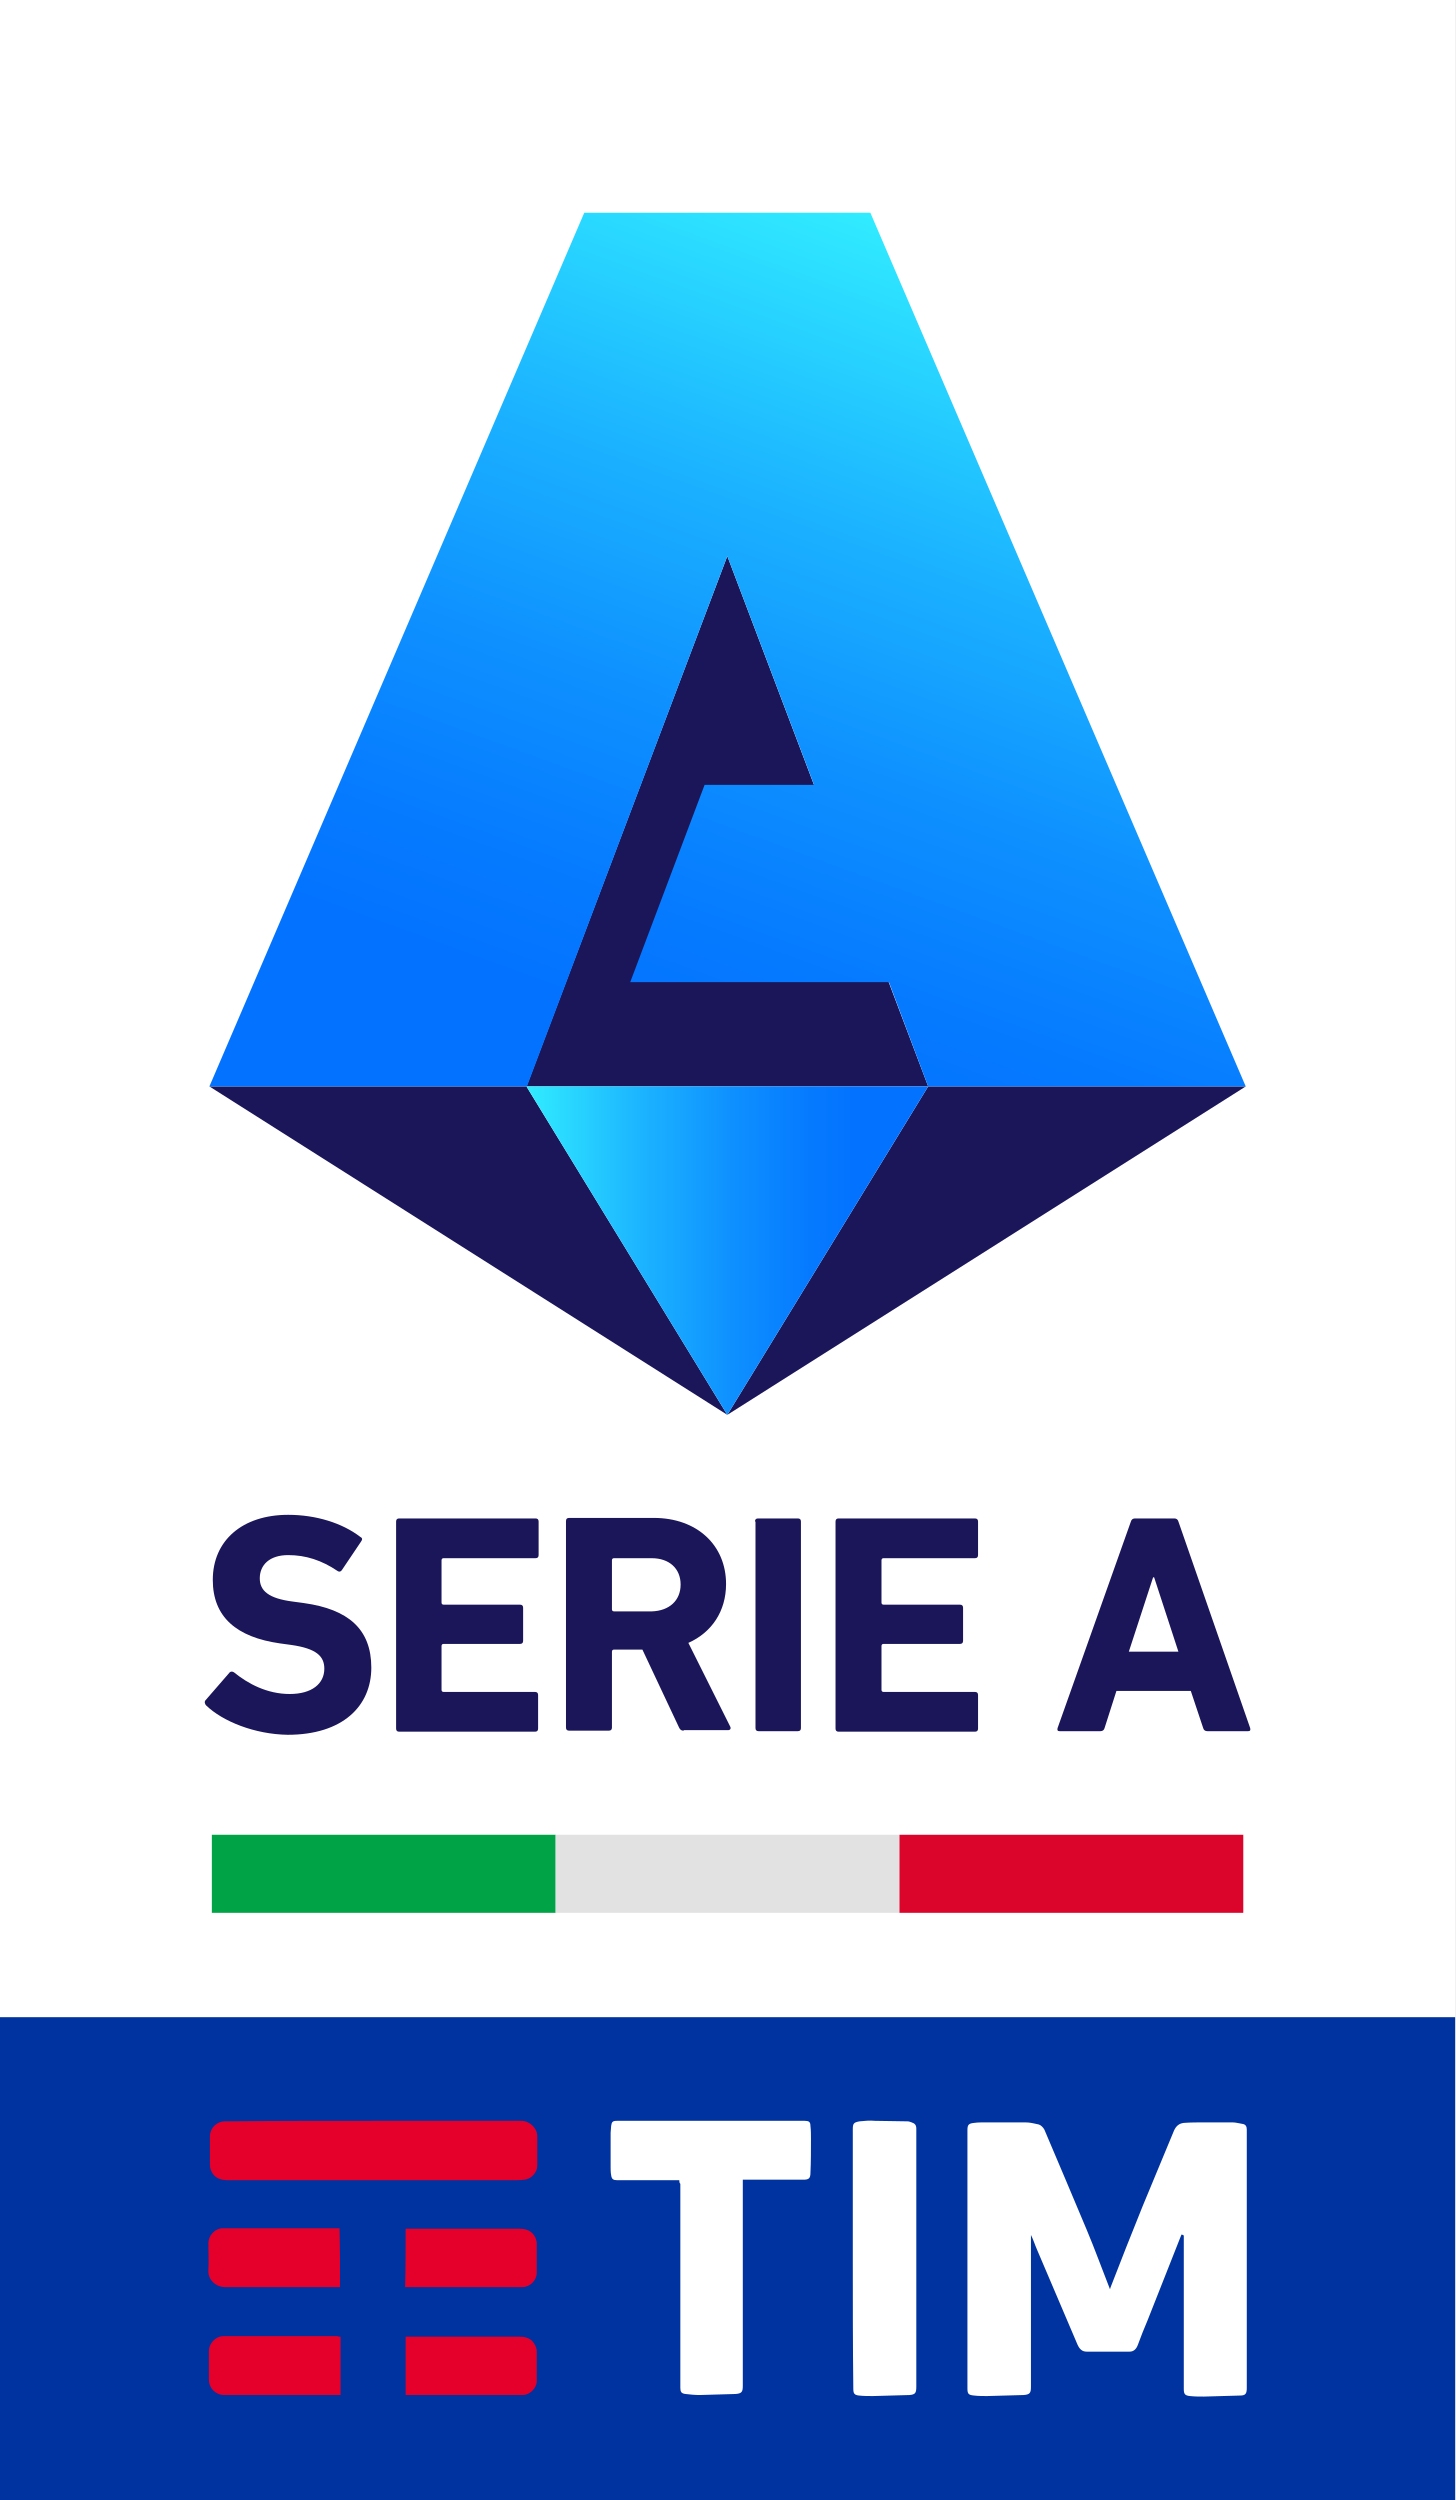
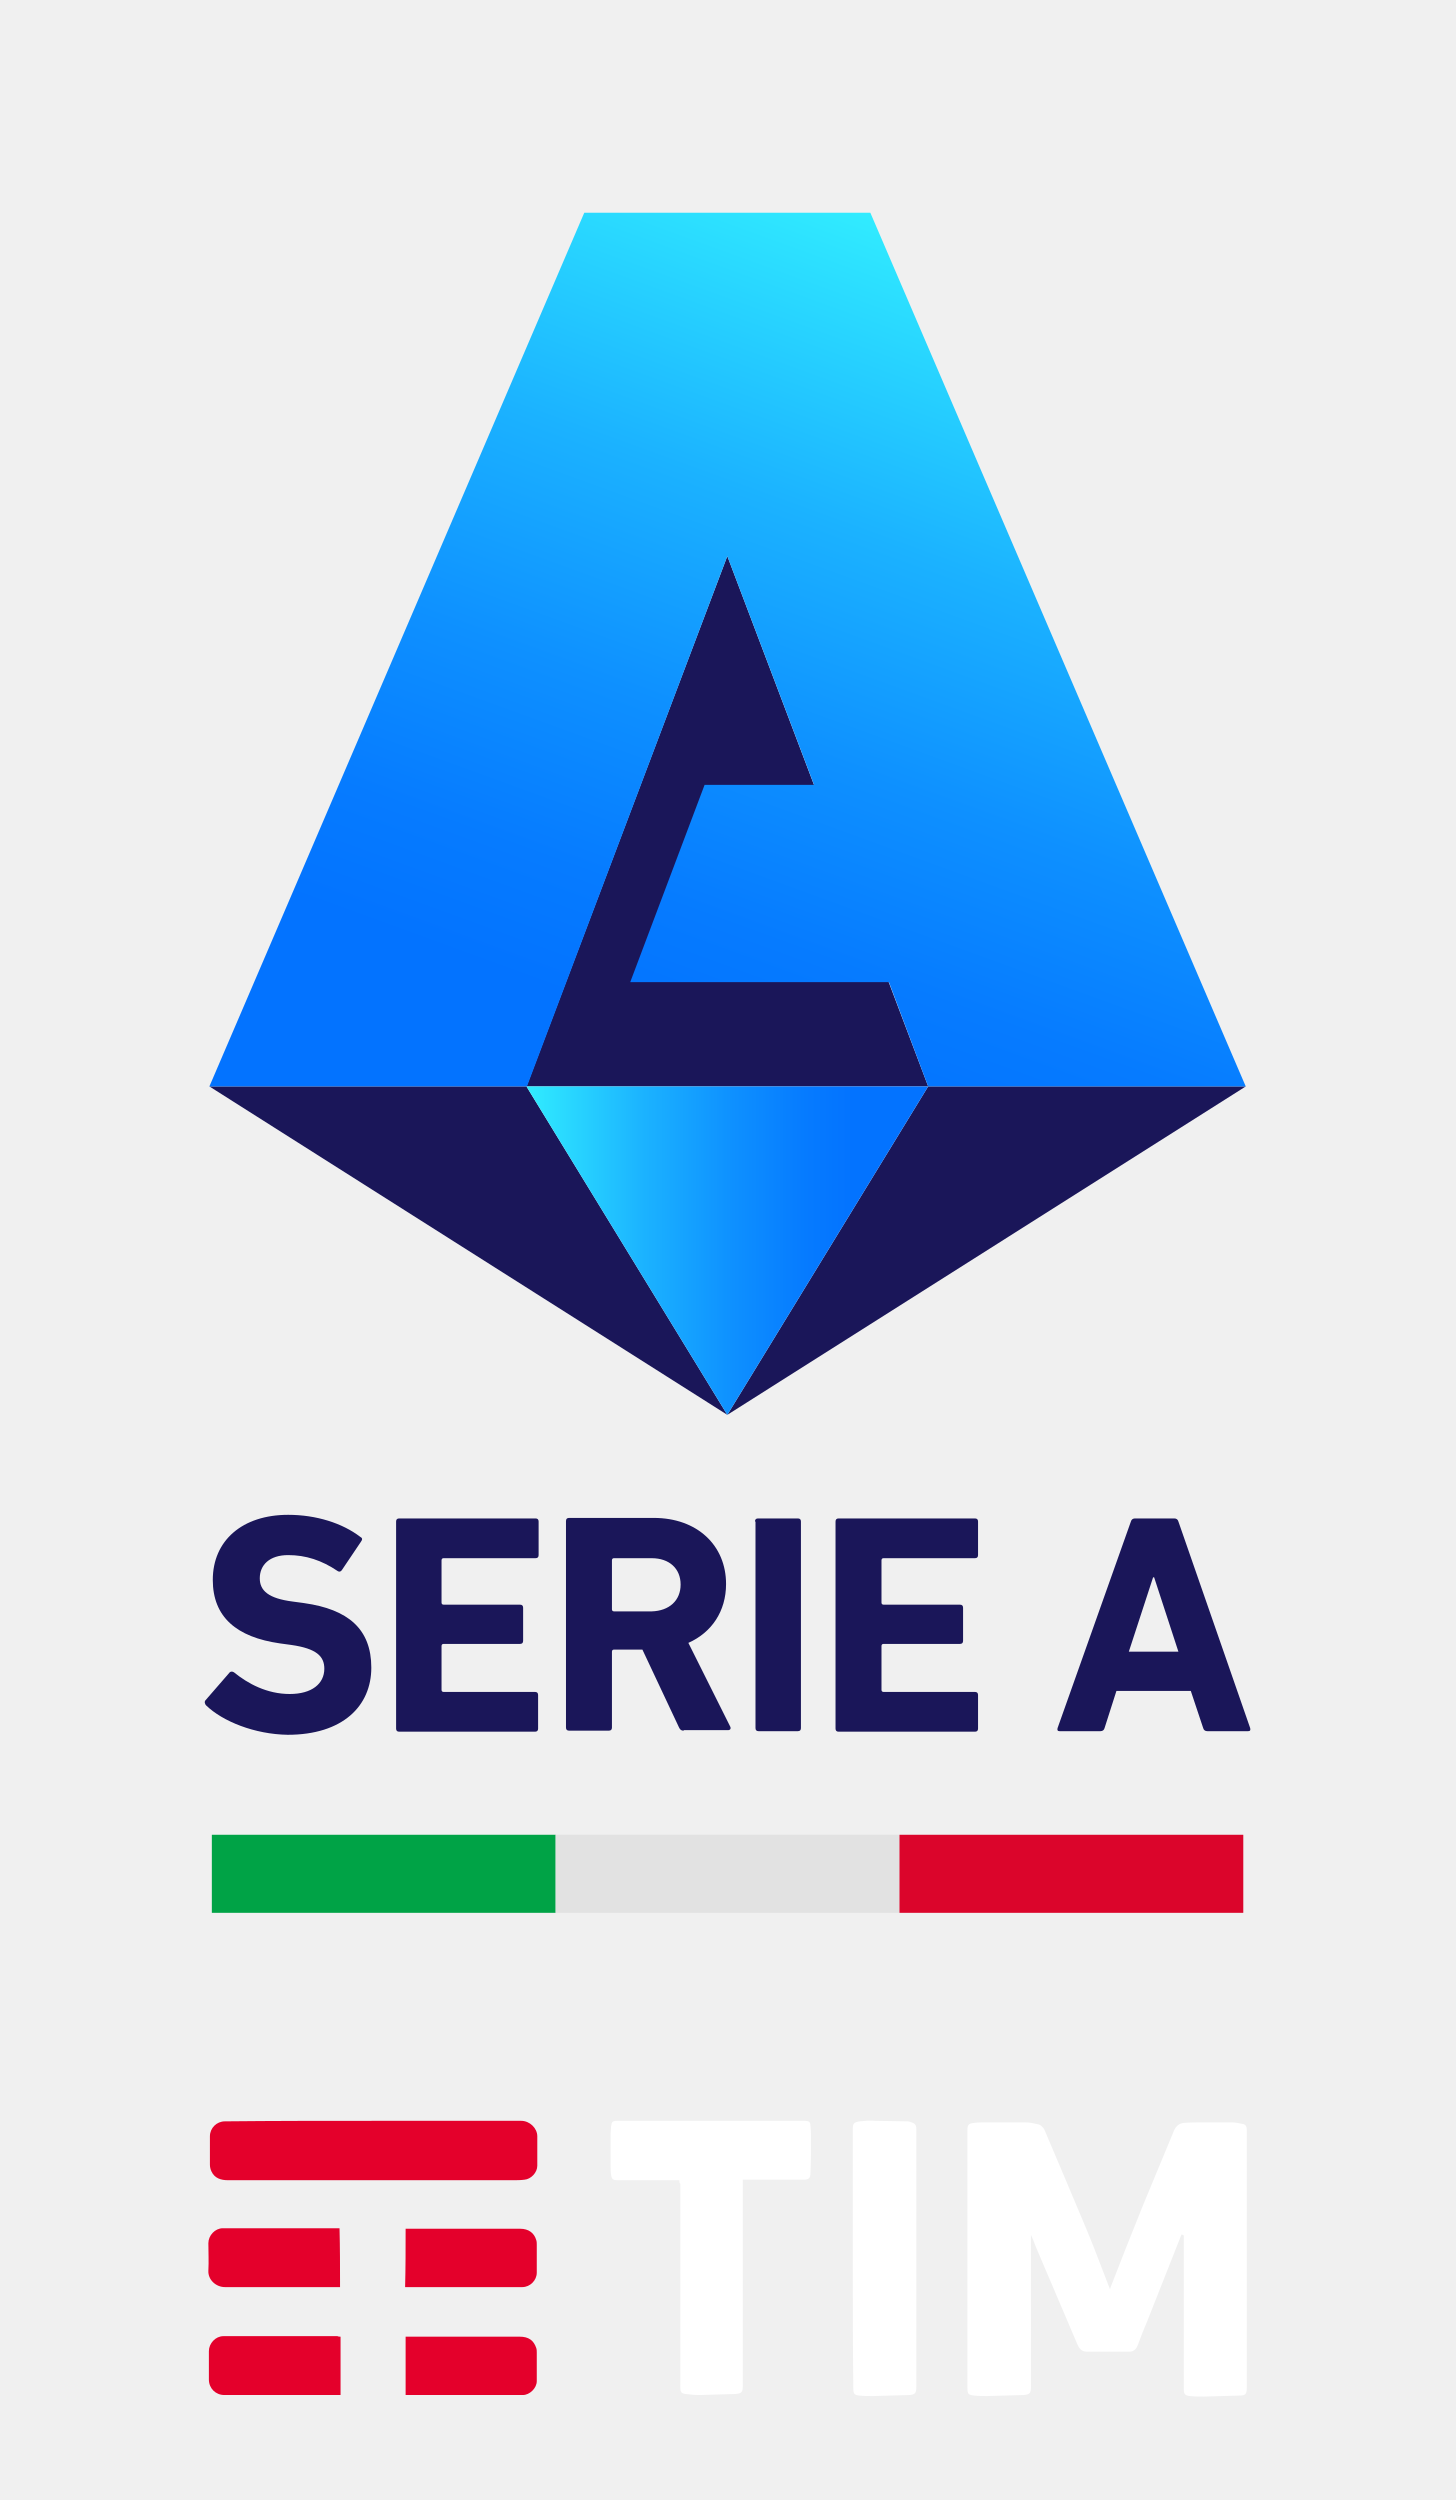
<svg xmlns="http://www.w3.org/2000/svg" height="448.4" width="260.992" xml:space="preserve" viewBox="0 0 260.992 448.4" y="0px" x="0px" id="Livello_1" version="1.0">
  <defs id="defs920">
	
	
	
	
</defs>
  <style id="style833" type="text/css">
	.st0{fill:#FFFFFF;}
	.st1{fill:#0032A0;}
	.st2{fill:#C8102E;}
	.st3{fill:#00B74F;}
	.st4{fill:#E4002B;}
	.st5{fill:#1A1659;}
	.st6{fill:url(#SVGID_1_);}
	.st7{fill:url(#SVGID_2_);}
</style>
-   <rect style="stroke-width:0.972" x="0" id="rect835" height="361.804" width="260.992" class="st0" y="0" />
-   <rect style="stroke-width:0.926" id="rect837" height="86.596" width="260.992" class="st1" y="361.804" x="0" />
  <g transform="translate(-20.85203,-0.1197551)" id="g1066">
    <g id="g954" transform="matrix(0.9261612,0,0,0.9261612,20.80778,33.10934)">
      <path style="fill:#ffffff" class="st2" d="m 228.9,397.1 c -0.1,0.1 -0.1,0.2 -0.2,0.4 -2.1,5.4 -4.3,10.8 -6.4,16.2 -0.7,1.6 -1.3,3.2 -1.9,4.8 -0.3,0.8 -0.8,1.3 -1.6,1.3 -2.8,0 -5.6,0 -8.3,0 -0.9,0 -1.4,-0.5 -1.8,-1.4 -2.6,-6.1 -5.2,-12.2 -7.8,-18.3 -0.4,-0.9 -0.7,-1.9 -1.2,-2.9 0,0.2 0,0.5 0,0.7 0,9.6 0,19.1 0,28.7 0,1.2 -0.2,1.5 -1.4,1.6 -2.4,0.1 -4.7,0.1 -7.1,0.2 -0.8,0 -1.7,0 -2.5,-0.1 -1.1,-0.1 -1.3,-0.3 -1.3,-1.4 0,-16.7 0,-33.3 0,-50 0,-1 0.2,-1.3 1.3,-1.4 0.7,-0.1 1.4,-0.1 2.1,-0.1 2.6,0 5.2,0 7.8,0 0.9,0 1.7,0.2 2.6,0.4 0.4,0.1 0.9,0.6 1.1,1 2.7,6.4 5.5,12.9 8.2,19.4 1.6,3.8 3,7.7 4.5,11.5 0,0 0.1,-0.2 0.1,-0.3 2,-5.2 4.1,-10.5 6.2,-15.7 2,-4.9 4.1,-9.8 6.1,-14.7 0.4,-0.9 1,-1.4 1.9,-1.5 1.4,-0.1 2.7,-0.1 4.1,-0.1 1.8,0 3.5,0 5.3,0 0.7,0 1.3,0.2 2,0.3 0.6,0.1 0.8,0.5 0.8,1.1 0,1.8 0,3.6 0,5.3 0,14.9 0,29.8 0,44.7 0,1.1 -0.2,1.5 -1.3,1.5 -2.3,0.1 -4.6,0.1 -7,0.2 -0.9,0 -1.8,0 -2.7,-0.1 -1,-0.1 -1.2,-0.4 -1.2,-1.4 0,-9.7 0,-19.3 0,-29 0,-0.2 0,-0.4 0,-0.7 -0.4,-0.2 -0.4,-0.2 -0.4,-0.2 z" id="path839" />
      <path style="fill:#ffffff" class="st3" d="m 131.6,386.6 c -2.1,0 -4.1,0 -6.1,0 -2,0 -3.9,0 -5.9,0 -0.8,0 -1.1,-0.2 -1.2,-1 -0.1,-0.5 -0.1,-1.1 -0.1,-1.6 0,-2.2 0,-4.4 0,-6.6 0,-0.4 0.1,-0.8 0.1,-1.3 0.1,-0.8 0.3,-1 1.1,-1 7.7,0 15.3,0 23,0 4.5,0 8.9,0 13.4,0 0.8,0 1.1,0.2 1.1,1 0.1,0.8 0.1,1.7 0.1,2.5 0,2.2 0,4.4 -0.1,6.6 0,1.1 -0.4,1.3 -1.4,1.3 -3.7,0 -7.3,0 -11,0 -0.2,0 -0.5,0 -0.7,0 0,0.3 0,0.5 0,0.7 0,13.1 0,26.2 0,39.2 0,1.2 -0.2,1.5 -1.4,1.6 -2.3,0.1 -4.7,0.1 -7,0.2 -0.9,0 -1.8,-0.1 -2.7,-0.2 -0.8,-0.1 -1,-0.4 -1,-1.2 0,-13.2 0,-26.3 0,-39.5 -0.2,-0.2 -0.2,-0.4 -0.2,-0.7 z" id="path841" />
      <path style="fill:#ffffff" class="st0" d="m 165.2,401.7 c 0,-8.3 0,-16.6 0,-25 0,-1.1 0.2,-1.3 1.3,-1.5 1,-0.1 2,-0.2 3,-0.1 2.1,0 4.2,0.1 6.3,0.1 0.3,0 0.5,0.1 0.8,0.2 0.6,0.2 0.9,0.5 0.9,1.2 0,3.2 0,6.5 0,9.7 0,13.4 0,26.9 0,40.3 0,1.2 -0.2,1.5 -1.3,1.6 -2.4,0.1 -4.7,0.1 -7.1,0.2 -0.9,0 -1.8,0 -2.7,-0.1 -0.9,-0.1 -1.1,-0.4 -1.1,-1.3 -0.1,-8.6 -0.1,-17 -0.1,-25.3 z" id="path843" />
    </g>
    <g id="g855" transform="matrix(0.9261612,0,0,0.9261612,20.80778,33.10934)">
      <path id="path845" d="m 72.3,375.1 c 9.6,0 19.1,0 28.7,0 1.6,0 3.1,1.4 3.1,3 0,1.9 0,3.8 0,5.7 0,1.3 -1.2,2.6 -2.5,2.7 -0.7,0.1 -1.5,0.1 -2.2,0.1 -18.4,0 -36.8,0 -55.2,0 -1.4,0 -2.6,-0.4 -3.2,-1.7 -0.2,-0.4 -0.3,-0.9 -0.3,-1.3 0,-1.8 0,-3.7 0,-5.5 0,-1.6 1.3,-2.9 2.9,-2.9 9.5,-0.1 19.1,-0.1 28.7,-0.1 z" class="st4" />
      <path id="path847" d="m 78.6,396 c 0.2,0 0.4,0 0.6,0 7.2,0 14.4,0 21.6,0 1.6,0 2.7,0.8 3.1,2.2 0.1,0.3 0.1,0.6 0.1,0.9 0,1.8 0,3.6 0,5.4 0,1.5 -1.3,2.8 -2.8,2.8 -7.4,0 -14.9,0 -22.3,0 -0.1,0 -0.2,0 -0.4,0 0.1,-3.7 0.1,-7.5 0.1,-11.3 z" class="st4" />
      <path id="path849" d="m 78.6,428.2 c 0,-3.8 0,-7.5 0,-11.3 0.2,0 0.4,0 0.6,0 7.2,0 14.3,0 21.5,0 1.7,0 2.7,0.7 3.2,2.2 0.1,0.3 0.1,0.6 0.1,0.9 0,1.8 0,3.7 0,5.5 0,1.4 -1.4,2.7 -2.7,2.7 -7.4,0 -14.9,0 -22.3,0 -0.1,0 -0.2,0 -0.4,0 z" class="st4" />
      <path id="path851" d="m 66,416.9 c 0,3.8 0,7.5 0,11.3 -0.2,0 -0.5,0 -0.7,0 -7.3,0 -14.5,0 -21.8,0 -1.7,0 -3,-1.3 -3,-3 0,-1.8 0,-3.6 0,-5.5 0,-1.5 1.3,-2.9 2.8,-2.9 7.4,0 14.8,0 22.1,0 0.2,0.1 0.4,0.1 0.6,0.1 z" class="st4" />
      <path id="path853" d="m 65.9,407.3 c -0.3,0 -0.5,0 -0.8,0 -7.2,0 -14.3,0 -21.5,0 -1.7,0 -3.3,-1.4 -3.2,-3.2 0.1,-1.8 0,-3.5 0,-5.3 0,-1.5 1.3,-2.9 2.8,-2.9 7.4,0 14.9,0 22.3,0 0.1,0 0.2,0 0.3,0 0.1,3.9 0.1,7.6 0.1,11.4 z" class="st4" />
    </g>
  </g>
  <g transform="matrix(0.9261612,0,0,0.9261612,0.8413789,0.4254487)" id="g871">
    <path id="path859" d="m 39,329.8 c -0.2,-0.2 -0.4,-0.7 -0.1,-1 l 4.6,-5.3 c 0.2,-0.3 0.6,-0.3 0.9,-0.1 2.7,2.2 6.4,4.2 10.8,4.2 4.3,0 6.7,-2 6.7,-4.9 0,-2.4 -1.5,-3.9 -6.4,-4.6 l -2.2,-0.3 c -8.4,-1.2 -13,-5.1 -13,-12.3 0,-7.6 5.7,-12.6 14.6,-12.6 5.4,0 10.5,1.6 14,4.3 0.4,0.2 0.4,0.5 0.1,0.9 l -3.7,5.5 c -0.2,0.3 -0.5,0.4 -0.8,0.2 -3.1,-2.1 -6.2,-3.1 -9.6,-3.1 -3.6,0 -5.5,1.9 -5.5,4.5 0,2.4 1.7,3.9 6.4,4.5 L 58,310 c 8.5,1.2 13,5 13,12.5 0,7.4 -5.5,13 -16.2,13 -6.4,-0.1 -12.6,-2.6 -15.8,-5.7 z" class="st5" />
    <path id="path861" d="m 75.8,294.2 c 0,-0.4 0.2,-0.6 0.6,-0.6 h 26.4 c 0.4,0 0.6,0.2 0.6,0.6 v 6.5 c 0,0.4 -0.2,0.6 -0.6,0.6 H 85 c -0.2,0 -0.4,0.1 -0.4,0.4 v 8.2 c 0,0.2 0.1,0.4 0.4,0.4 h 14.8 c 0.4,0 0.6,0.2 0.6,0.6 v 6.4 c 0,0.4 -0.2,0.6 -0.6,0.6 H 85 c -0.2,0 -0.4,0.1 -0.4,0.4 v 8.5 c 0,0.2 0.1,0.4 0.4,0.4 h 17.7 c 0.4,0 0.6,0.2 0.6,0.6 v 6.5 c 0,0.4 -0.2,0.6 -0.6,0.6 H 76.4 c -0.4,0 -0.6,-0.2 -0.6,-0.6 z" class="st5" />
    <path id="path863" d="m 131.5,334.7 c -0.5,0 -0.7,-0.2 -0.9,-0.6 L 123.5,319 H 118 c -0.2,0 -0.4,0.1 -0.4,0.4 v 14.7 c 0,0.4 -0.2,0.6 -0.6,0.6 h -7.7 c -0.4,0 -0.6,-0.2 -0.6,-0.6 v -40 c 0,-0.4 0.2,-0.6 0.6,-0.6 h 16.4 c 8.4,0 14,5.3 14,12.8 0,5.3 -2.8,9.4 -7.3,11.4 l 8.1,16.2 c 0.2,0.4 0,0.7 -0.4,0.7 h -8.6 z m -0.6,-28.3 c 0,-3.1 -2.2,-5.1 -5.6,-5.1 H 118 c -0.2,0 -0.4,0.1 -0.4,0.4 v 9.5 c 0,0.2 0.1,0.4 0.4,0.4 h 7.3 c 3.4,-0.1 5.6,-2.1 5.6,-5.2 z" class="st5" />
    <path id="path865" d="m 145.3,294.2 c 0,-0.4 0.2,-0.6 0.6,-0.6 h 7.7 c 0.4,0 0.6,0.2 0.6,0.6 v 40 c 0,0.4 -0.2,0.6 -0.6,0.6 H 146 c -0.4,0 -0.6,-0.2 -0.6,-0.6 v -40 z" class="st5" />
    <path id="path867" d="m 160.9,294.2 c 0,-0.4 0.2,-0.6 0.6,-0.6 h 26.4 c 0.4,0 0.6,0.2 0.6,0.6 v 6.5 c 0,0.4 -0.2,0.6 -0.6,0.6 h -17.7 c -0.2,0 -0.4,0.1 -0.4,0.4 v 8.2 c 0,0.2 0.1,0.4 0.4,0.4 H 185 c 0.4,0 0.6,0.2 0.6,0.6 v 6.4 c 0,0.4 -0.2,0.6 -0.6,0.6 h -14.8 c -0.2,0 -0.4,0.1 -0.4,0.4 v 8.5 c 0,0.2 0.1,0.4 0.4,0.4 h 17.7 c 0.4,0 0.6,0.2 0.6,0.6 v 6.5 c 0,0.4 -0.2,0.6 -0.6,0.6 h -26.4 c -0.4,0 -0.6,-0.2 -0.6,-0.6 z" class="st5" />
    <path id="path869" d="m 218.1,294.2 c 0.1,-0.4 0.4,-0.6 0.8,-0.6 h 7.6 c 0.4,0 0.7,0.2 0.8,0.6 l 13.9,40 c 0.1,0.4 0,0.6 -0.4,0.6 h -7.9 c -0.4,0 -0.7,-0.2 -0.8,-0.6 l -2.4,-7.2 h -14.4 l -2.3,7.2 c -0.1,0.4 -0.4,0.6 -0.8,0.6 h -7.9 c -0.4,0 -0.5,-0.2 -0.4,-0.6 z m 9.2,25.2 -4.7,-14.4 h -0.2 l -4.7,14.4 z" class="st5" />
  </g>
  <g transform="matrix(0.9261612,0,0,0.9261612,0.04630987,1.109328)" id="g915">
    <g id="g898">
      <g id="g896">
        <g id="g894">
          <polygon id="polygon873" points="40.5,209.2 101.9,209.2 140.8,272.8 " class="st5" />
          <polygon id="polygon875" points="241.2,209.2 179.7,209.2 140.8,272.8 " class="st5" />
          <polygon id="polygon877" points="101.9,209.2 140.8,209.2 179.7,209.2 140.8,106.5 " class="st5" />
          <linearGradient y2="240.96" x2="179.702" y1="240.96" x1="101.94" gradientUnits="userSpaceOnUse" id="SVGID_1_">
            <stop id="stop879" style="stop-color:#31ECFF" offset="0" />
            <stop id="stop881" style="stop-color:#2DE2FF" offset="4.937099e-02" />
            <stop id="stop883" style="stop-color:#1BB2FF" offset="0.296" />
            <stop id="stop885" style="stop-color:#0E90FF" offset="0.515" />
            <stop id="stop887" style="stop-color:#067BFF" offset="0.694" />
            <stop id="stop889" style="stop-color:#0373FF" offset="0.812" />
          </linearGradient>
          <polygon style="fill:url(#SVGID_1_)" id="polygon892" points="140.8,272.8 179.7,209.2 101.9,209.2 " class="st6" />
        </g>
      </g>
    </g>
    <linearGradient y2="241.424" x2="129.114" y1="50.923" x1="198.451" gradientUnits="userSpaceOnUse" id="SVGID_2_">
      <stop id="stop900" style="stop-color:#31ECFF" offset="0" />
      <stop id="stop902" style="stop-color:#2DE2FF" offset="4.882737e-02" />
      <stop id="stop904" style="stop-color:#1BB2FF" offset="0.293" />
      <stop id="stop906" style="stop-color:#0E90FF" offset="0.509" />
      <stop id="stop908" style="stop-color:#067BFF" offset="0.686" />
      <stop id="stop910" style="stop-color:#0373FF" offset="0.803" />
    </linearGradient>
    <path style="fill:url(#SVGID_2_)" id="path913" d="m 140.8,106.5 16.8,44.3 H 136.4 L 122,189 h 50.1 l 7.6,20.2 h 61.5 L 168.5,40 c -18.5,0 -36.9,0 -55.4,0 L 40.5,209.2 H 102 Z" class="st7" />
  </g>
  <g transform="matrix(0.9487179,0,0,0.9333333,-33.55458,21.87573)" id="g1035">
    <rect style="opacity:1;fill:#00a346;fill-opacity:1;stroke:none;stroke-width:0.138;stroke-linecap:round;stroke-linejoin:round;paint-order:stroke fill markers" id="rect1009" width="65" height="15" x="75.418" y="329.152" />
    <rect y="329.152" x="140.418" height="15" width="65" id="rect1009-5" style="opacity:1;fill:#e2e2e2;fill-opacity:1;stroke:none;stroke-width:0.138;stroke-linecap:round;stroke-linejoin:round;paint-order:stroke fill markers" />
    <rect y="329.152" x="205.418" height="15" width="65" id="rect1009-55" style="opacity:1;fill:#db052b;fill-opacity:1;stroke:none;stroke-width:0.138;stroke-linecap:round;stroke-linejoin:round;paint-order:stroke fill markers" />
  </g>
</svg>
